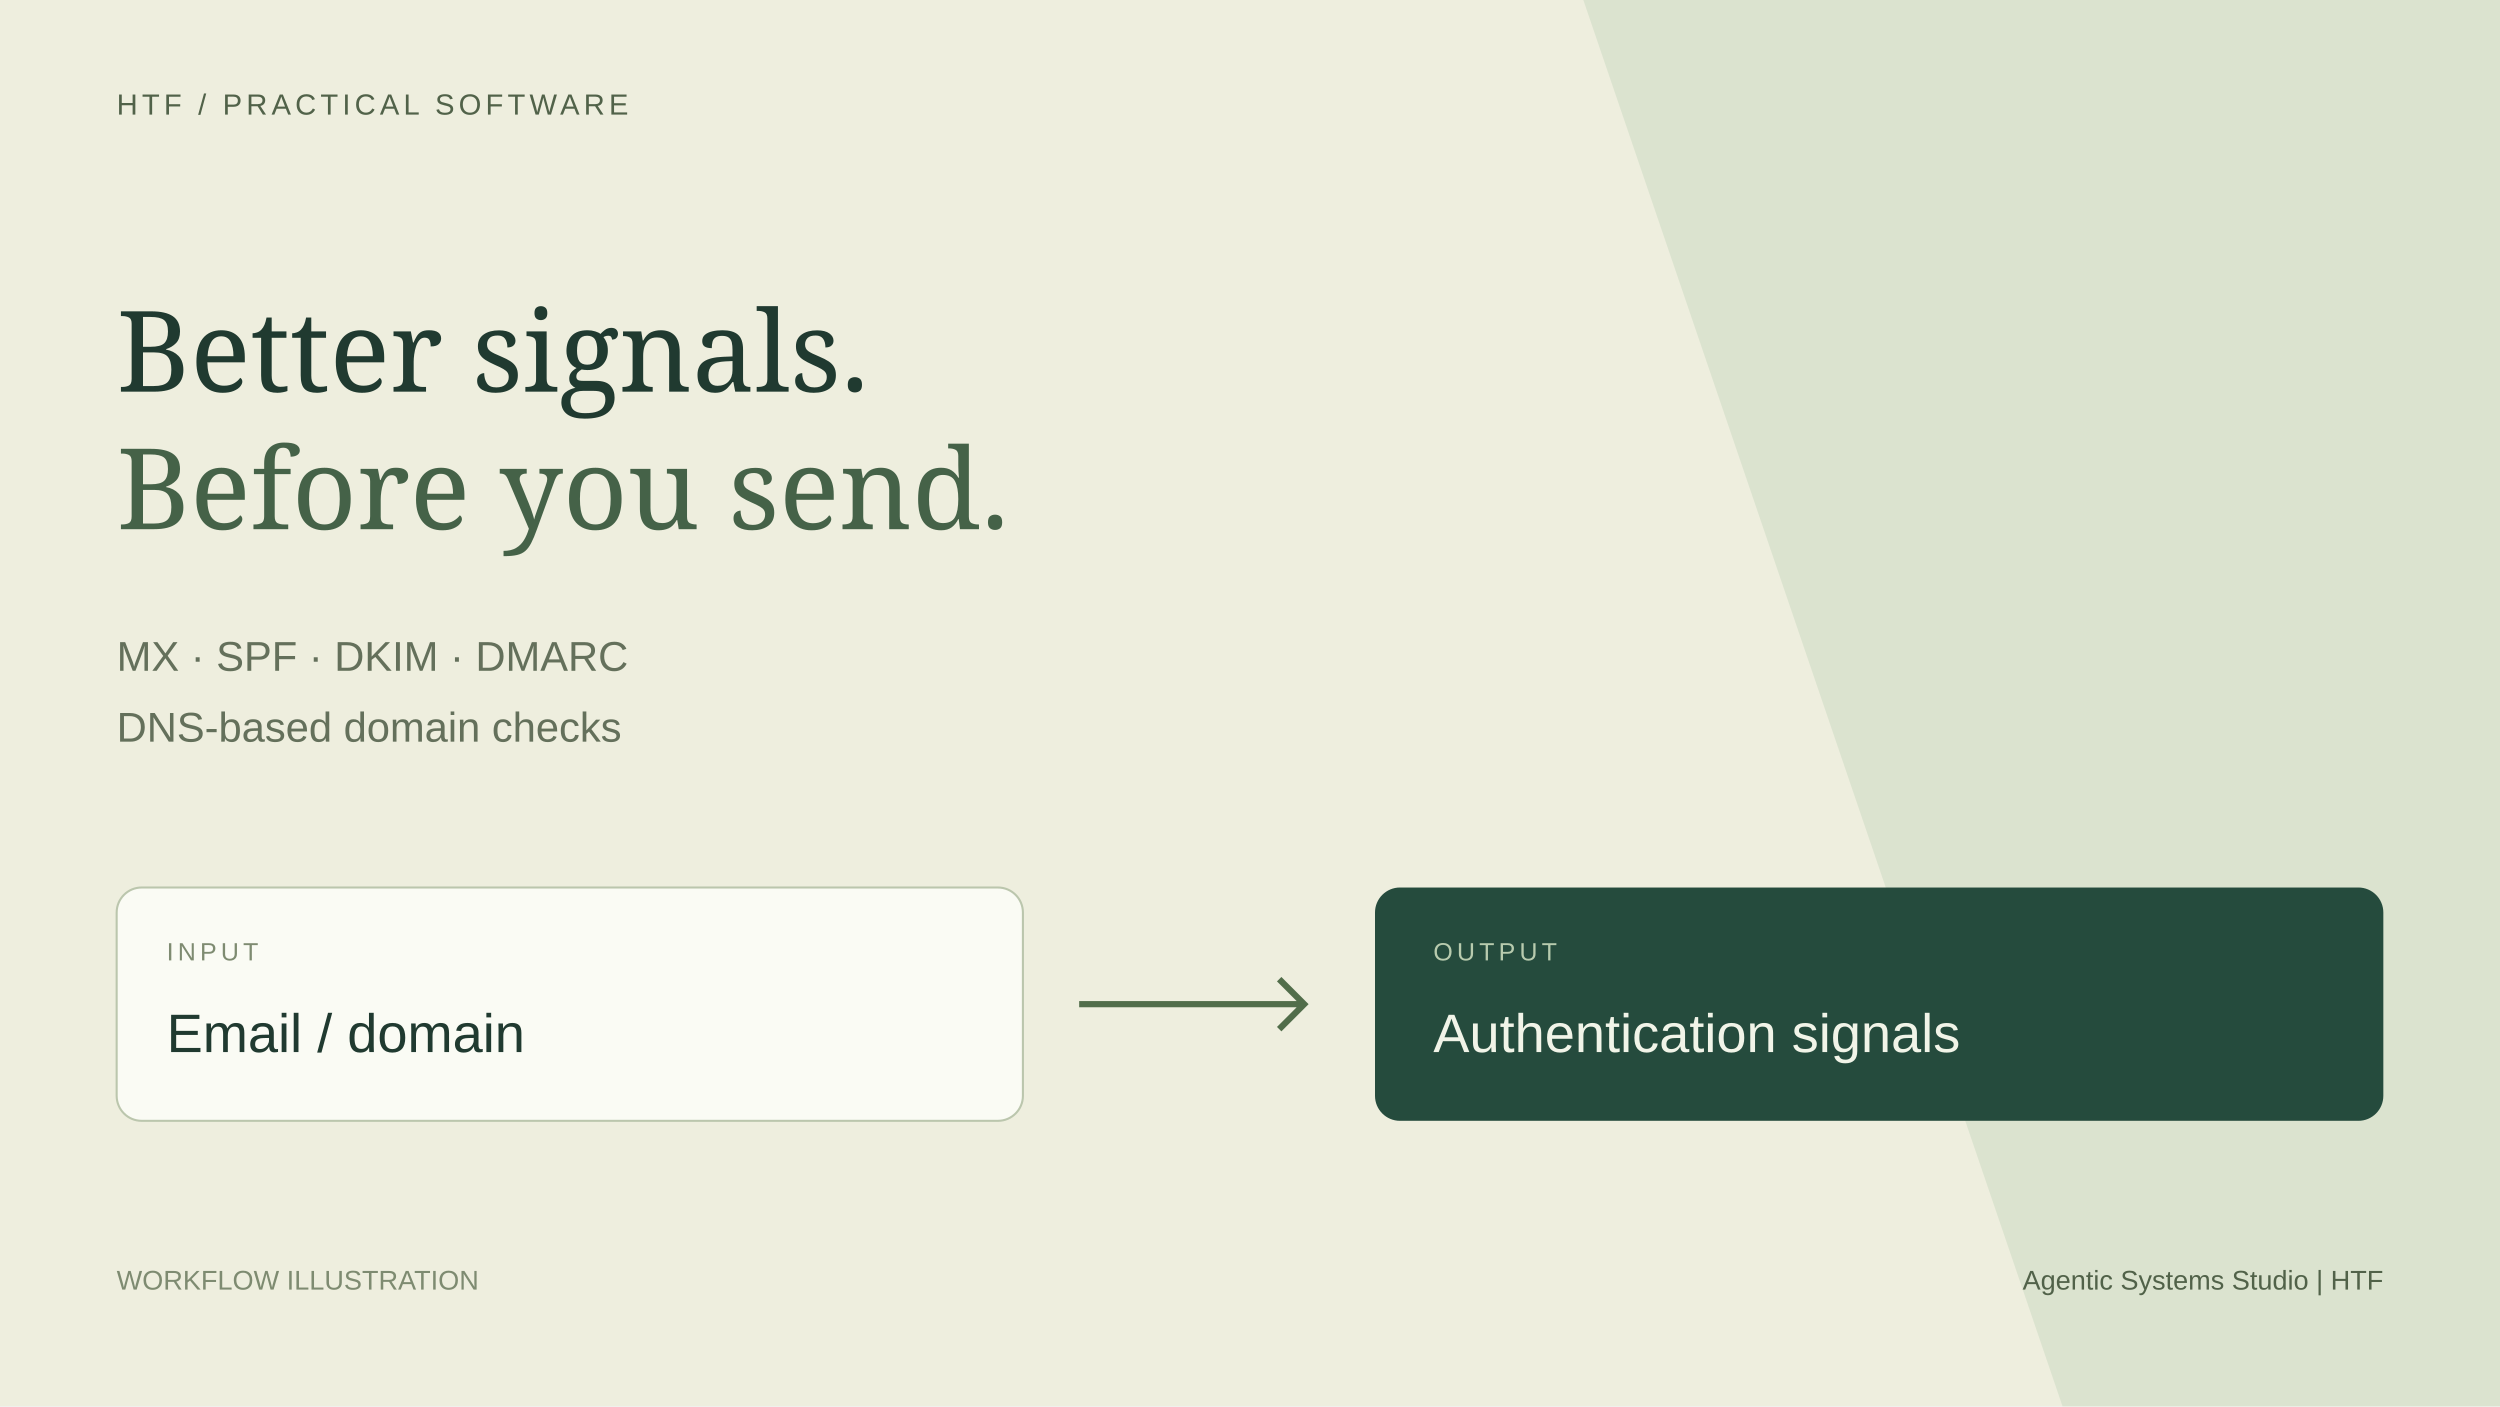
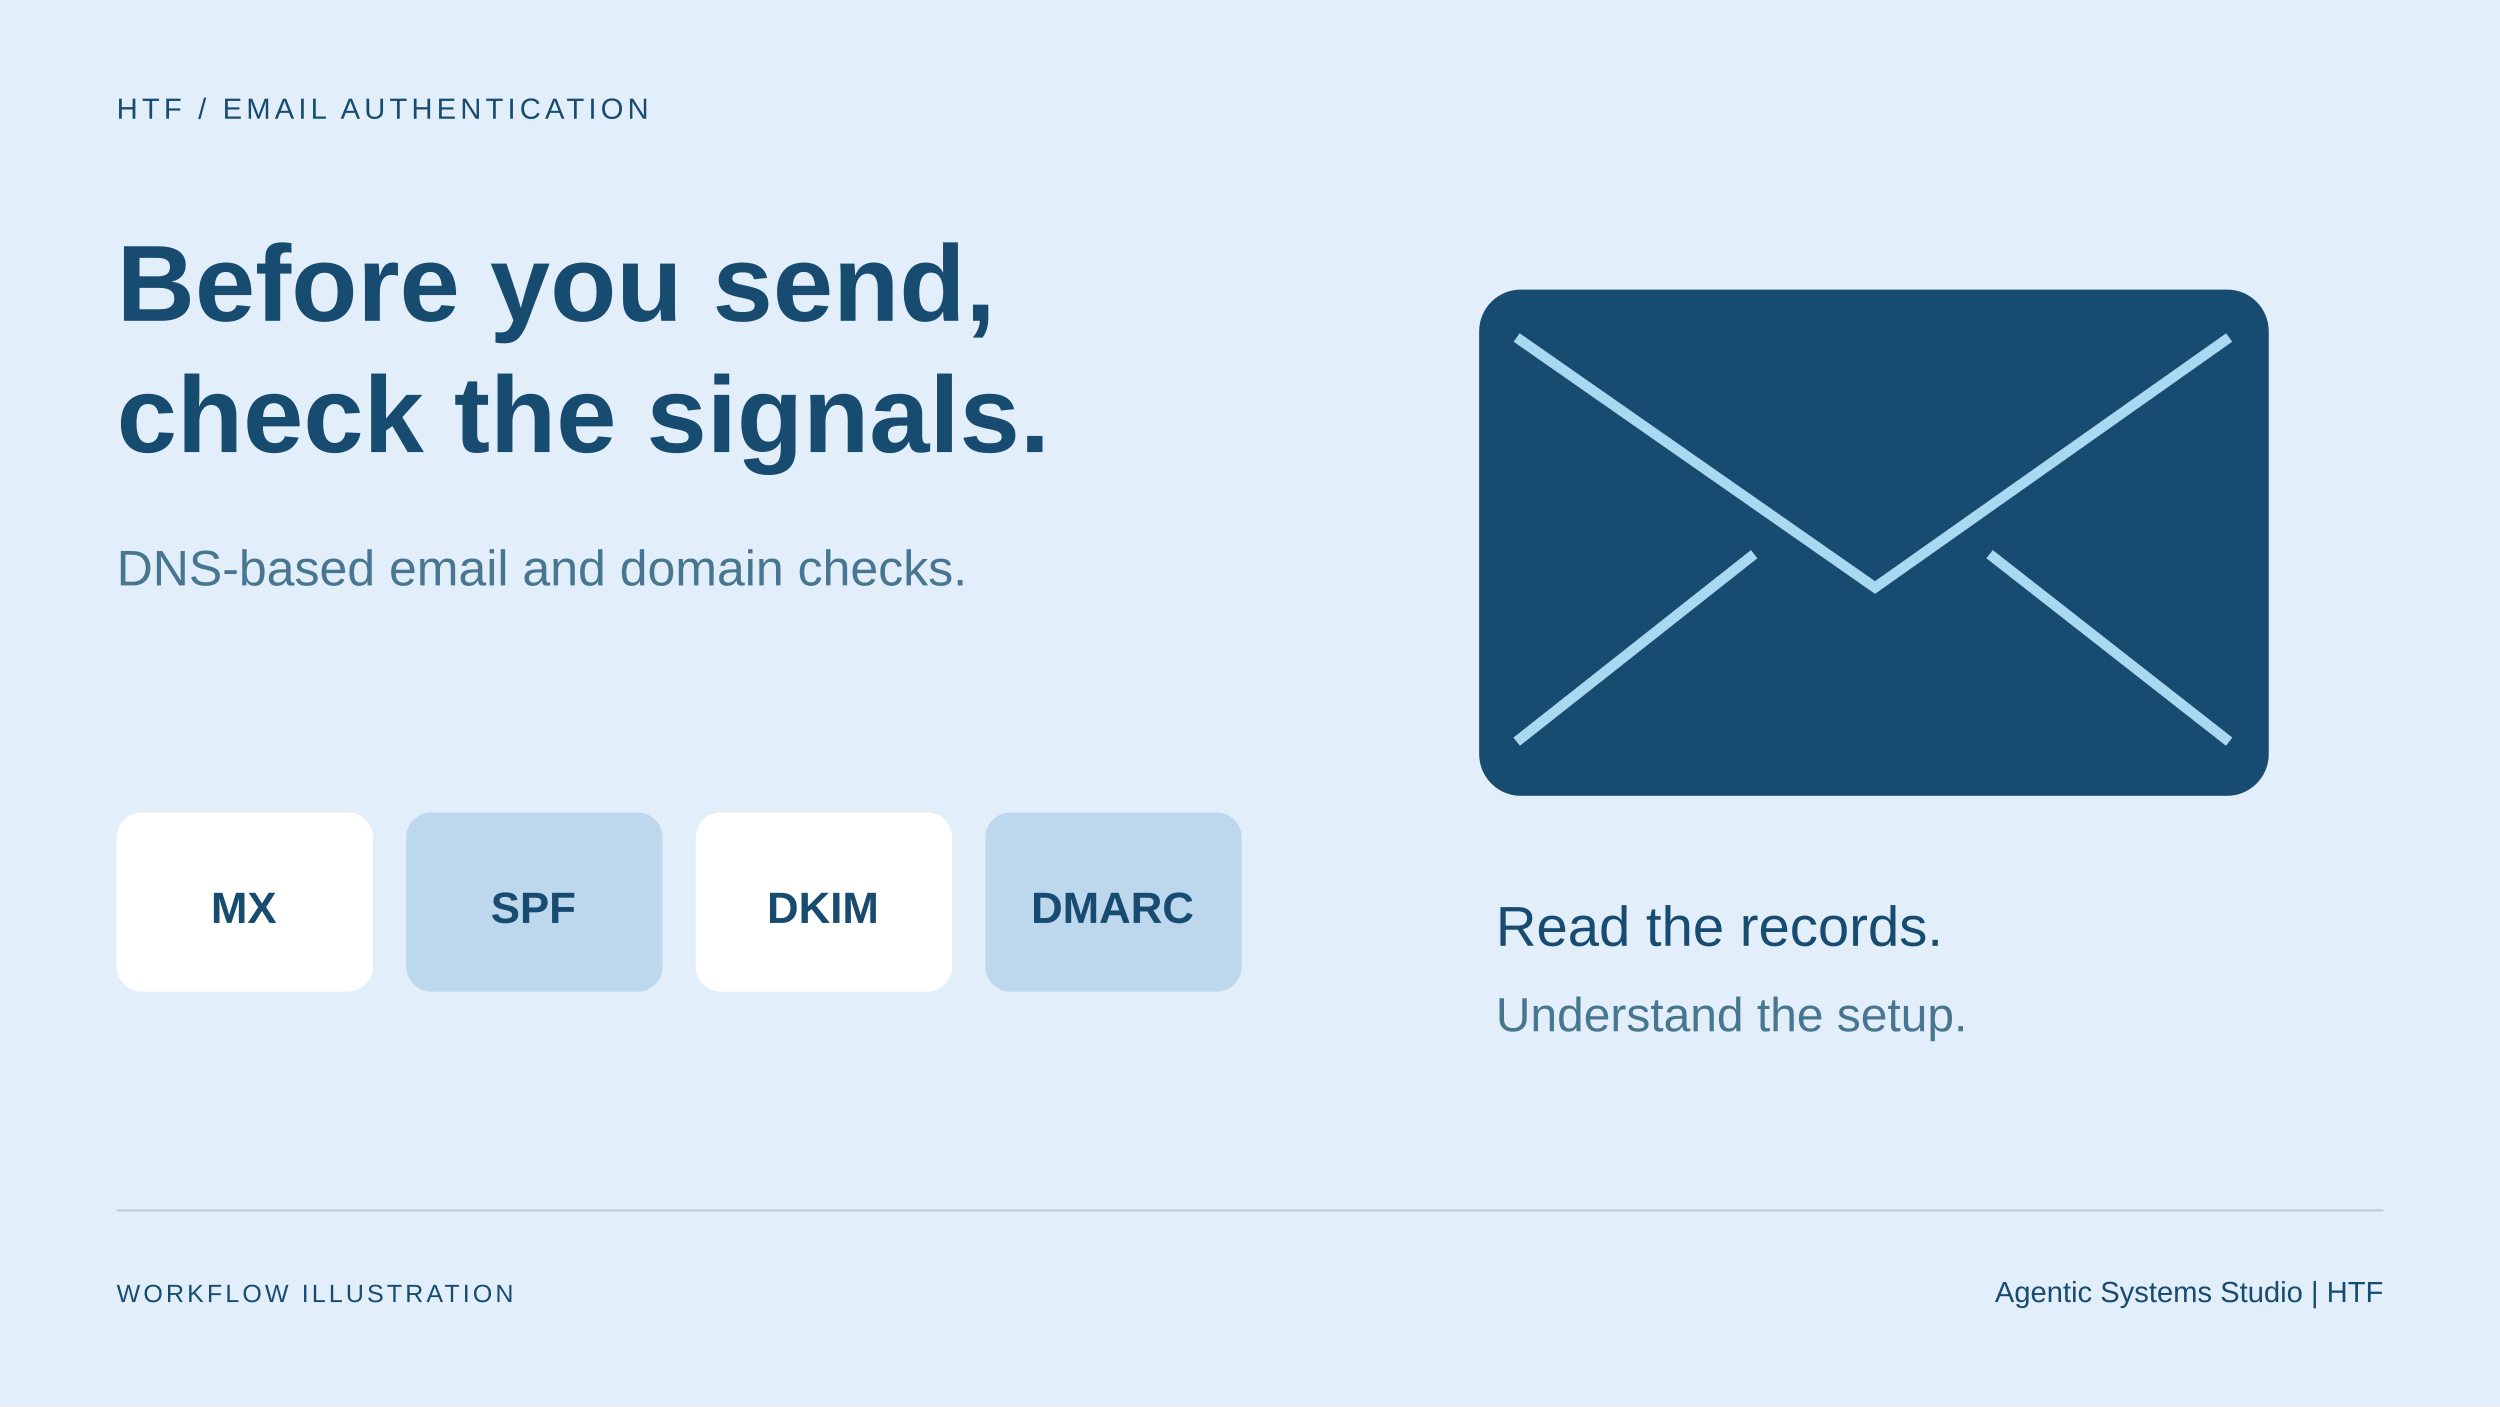
- <svg xmlns="http://www.w3.org/2000/svg" width="1200" height="675" viewBox="0 0 1200 675">
-   <rect width="1200" height="675" fill="#eeeede" />
-   <path d="M760 0H1200V675H990Z" fill="#dbe3cf" />
-   <text x="56" y="55" font-family="Arial,sans-serif" font-size="14" letter-spacing="2" fill="#516249">HTF / PRACTICAL SOFTWARE</text>
-   <text x="56" y="188" font-family="Georgia,serif" font-size="54" fill="#203a30">Better signals.</text>
-   <text x="56" y="254" font-family="Georgia,serif" font-size="54" fill="#456248">Before you send.</text>
-   <text x="56" y="322" font-family="Arial,sans-serif" font-size="20" fill="#64705b">MX · SPF · DKIM · DMARC</text>
-   <text x="56" y="356" font-family="Arial,sans-serif" font-size="20" fill="#64705b">DNS-based domain checks</text>
-   <rect x="56" y="426" width="435" height="112" rx="12" fill="#fafbf4" stroke="#bbc6ad" />
-   <rect x="660" y="426" width="484" height="112" rx="12" fill="#254b3d" />
-   <text x="80" y="461" font-family="Arial,sans-serif" font-size="12" letter-spacing="2" fill="#7e8b71">INPUT</text>
-   <text x="80" y="505" font-family="Arial,sans-serif" font-size="26" fill="#203a30">Email / domain</text>
-   <path d="M518 482H626M614 470L626 482L614 494" fill="none" stroke="#516d4a" stroke-width="3" />
-   <text x="688" y="461" font-family="Arial,sans-serif" font-size="12" letter-spacing="2" fill="#b8cbae">OUTPUT</text>
-   <text x="688" y="505" font-family="Arial,sans-serif" font-size="26" fill="#f1f4e8">Authentication signals</text>
-   <text x="56" y="619" font-family="Arial,sans-serif" font-size="13" fill="#7e8b71">WORKFLOW ILLUSTRATION</text>
-   <text x="1144" y="619" text-anchor="end" font-family="Arial,sans-serif" font-size="13" fill="#516249">Agentic Systems Studio | HTF</text>
+ <svg xmlns="http://www.w3.org/2000/svg" width="1200" height="675" viewBox="0 0 1200 675" role="img">
+   <rect x="0" y="0" width="1200" height="675" rx="0" fill="#e2effa" />
+   <text x="56" y="57" fill="#174b70" font-family="Arial,sans-serif" font-size="14" letter-spacing="2">HTF / EMAIL AUTHENTICATION</text>
+   <text x="56" y="154" fill="#174b70" font-family="Arial,sans-serif" font-size="52" font-weight="700">Before you send,</text>
+   <text x="56" y="217" fill="#174b70" font-family="Arial,sans-serif" font-size="52" font-weight="700">check the signals.</text>
+   <text x="56" y="281" fill="#48758f" font-family="Arial,sans-serif" font-size="24">DNS-based email and domain checks.</text>
+   <rect x="710" y="139" width="379" height="243" rx="20" fill="#174b70" />
+   <path d="M728 162L900 282L1070 162M728 356L842 266M1070 356L955 266" fill="none" stroke="#a9d9f0" stroke-width="5" />
+   <rect x="56" y="390" width="123" height="86" rx="12" fill="#ffffff" />
+   <text x="117" y="443" fill="#174b70" font-family="Arial,sans-serif" font-size="21" text-anchor="middle" font-weight="700">MX</text>
+   <rect x="195" y="390" width="123" height="86" rx="12" fill="#bdd7ed" />
+   <text x="256" y="443" fill="#174b70" font-family="Arial,sans-serif" font-size="21" text-anchor="middle" font-weight="700">SPF</text>
+   <rect x="334" y="390" width="123" height="86" rx="12" fill="#ffffff" />
+   <text x="395" y="443" fill="#174b70" font-family="Arial,sans-serif" font-size="21" text-anchor="middle" font-weight="700">DKIM</text>
+   <rect x="473" y="390" width="123" height="86" rx="12" fill="#bdd7ed" />
+   <text x="534" y="443" fill="#174b70" font-family="Arial,sans-serif" font-size="21" text-anchor="middle" font-weight="700">DMARC</text>
+   <text x="718" y="454" fill="#174b70" font-family="Arial,sans-serif" font-size="27">Read the records.</text>
+   <text x="718" y="495" fill="#48758f" font-family="Arial,sans-serif" font-size="23">Understand the setup.</text>
+   <path d="M56 581L1144 581" fill="none" stroke="#174b70" stroke-width="1" opacity=".2" />
+   <text x="56" y="625" fill="#174b70" font-family="Arial,sans-serif" font-size="12" letter-spacing="1.5">WORKFLOW ILLUSTRATION</text>
+   <text x="1144" y="625" fill="#174b70" font-family="Arial,sans-serif" font-size="14" text-anchor="end">Agentic Systems Studio | HTF</text>
</svg>
